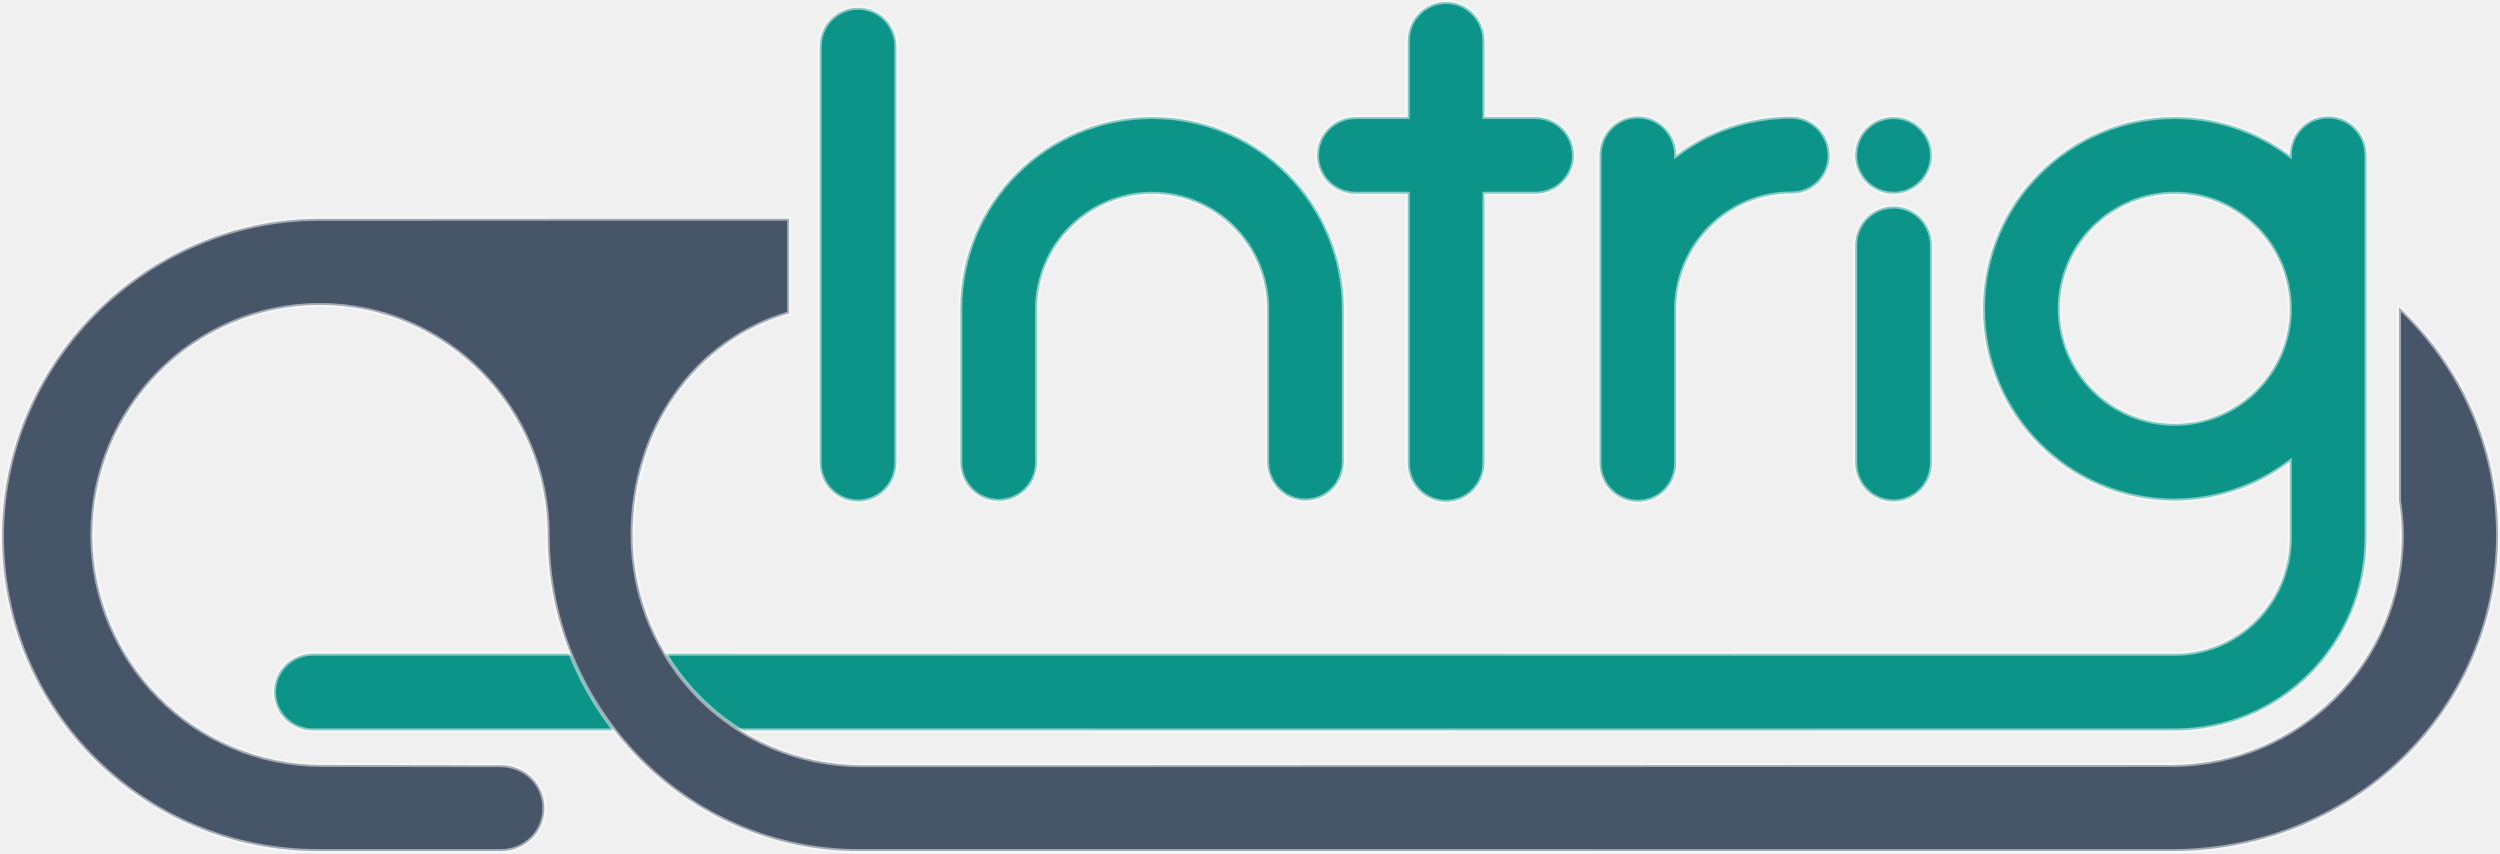
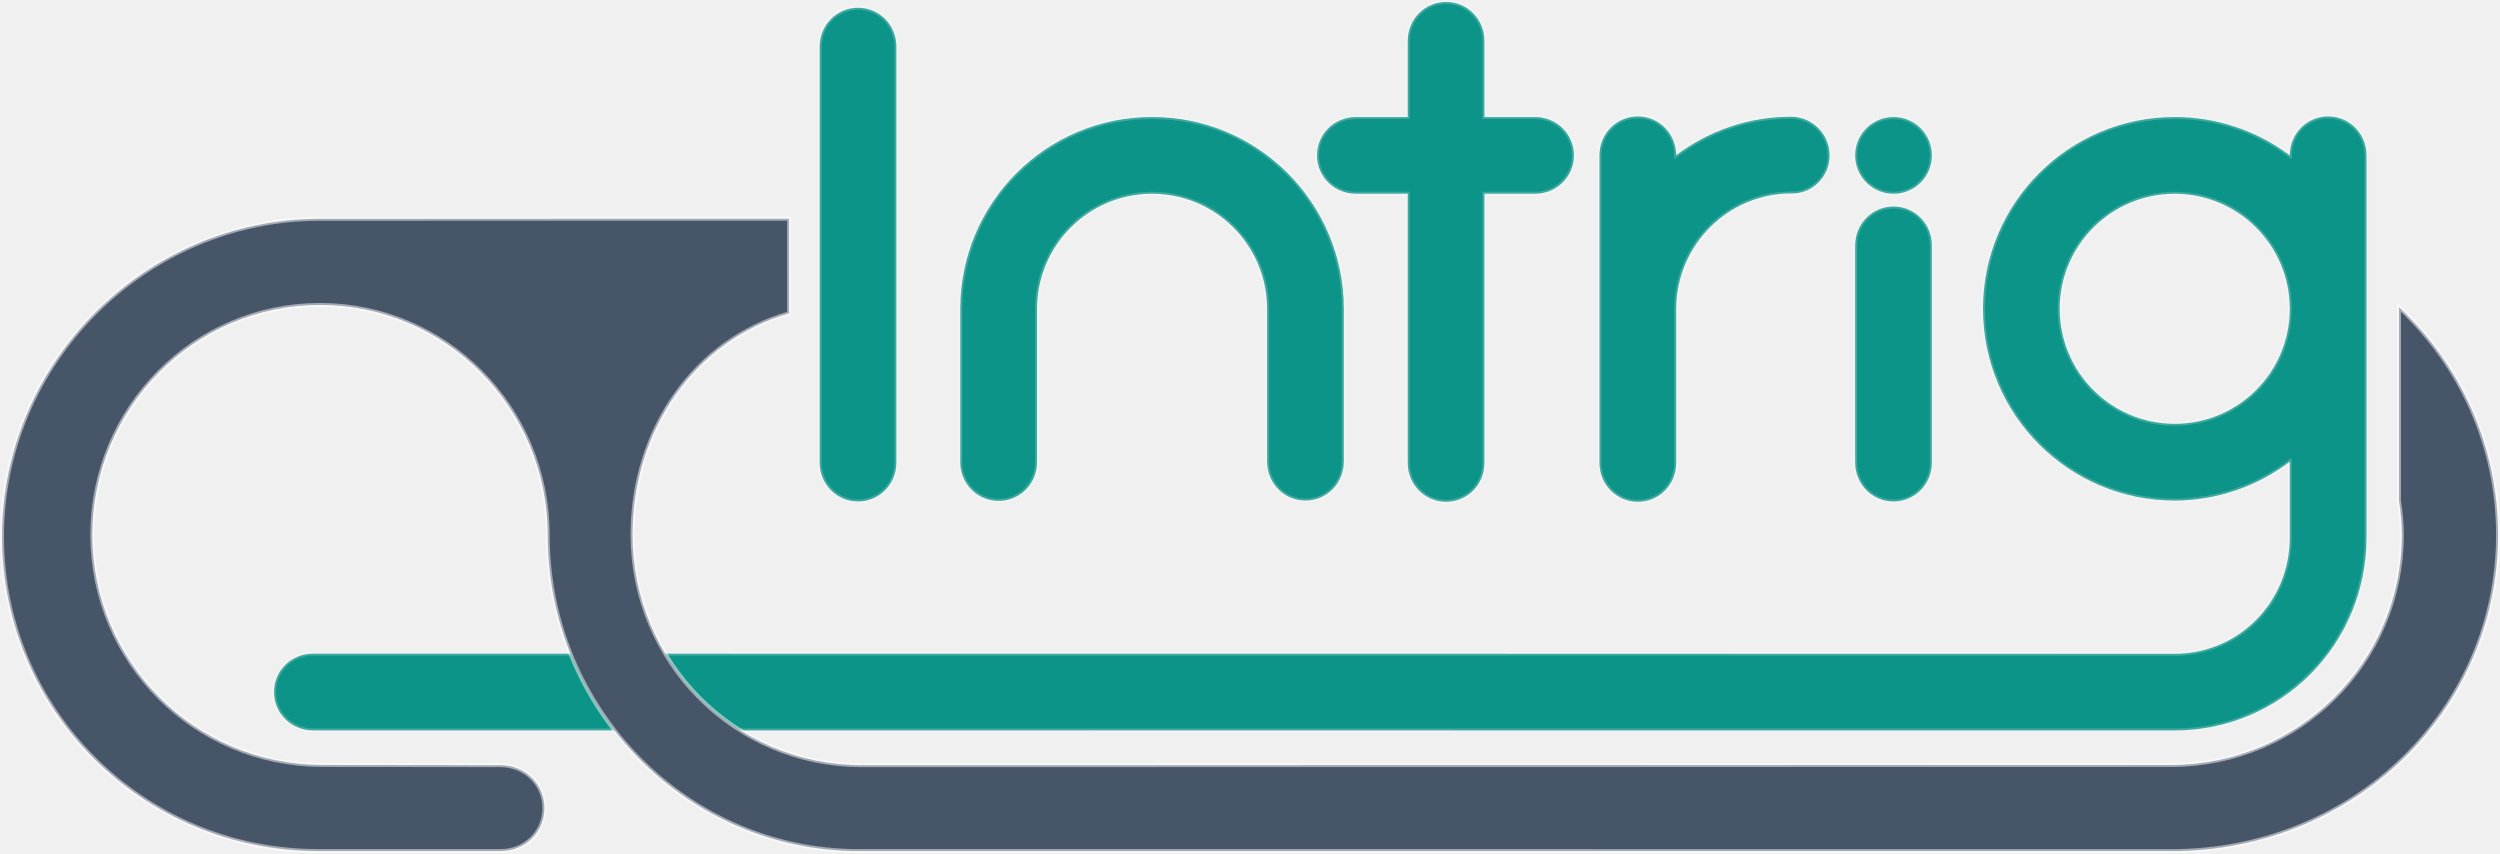
<svg xmlns="http://www.w3.org/2000/svg" width="126.196mm" height="43.061mm" viewBox="0 0 126.196 43.061" version="1.1" id="svg1">
  <defs id="defs1" />
  <g id="layer1" style="display:inline" transform="translate(-41.90415,-168.005)">
-     <path id="path9-0" style="fill:#0d9488;fill-opacity:1;stroke:#ffffff;stroke-width:0.2;stroke-dasharray:none;stroke-opacity:0.5" d="m 114.9,168.105 c -1.069,0 -1.936,0.867 -1.936,1.967 v 3.841 h -2.612 c -1.1,0 -1.967,0.867 -1.967,1.936 0,1.069 0.867,1.936 1.967,1.936 h 2.612 v 13.582 c 0,1.1 0.867,1.967 1.936,1.967 1.069,0 1.936,-0.867 1.936,-1.967 V 177.785 h 2.55 c 1.1,0 1.967,-0.867 1.967,-1.936 0,-1.069 -0.867,-1.936 -1.967,-1.936 h -2.55 v -3.841 c 0,-1.1 -0.867,-1.967 -1.936,-1.967 z" />
-     <path id="path6-7" style="fill:#0d9488;fill-opacity:1;stroke:#ffffff;stroke-width:0.2;stroke-dasharray:none;stroke-opacity:0.5" d="m 105.866,183.592 c 0,-3.208 -2.6,-5.808 -5.808,-5.808 -3.208,0 -5.808,2.6 -5.808,5.825 1.2e-4,4.197 0,4.5 0,7.735 0,1.078 -0.867,1.945 -1.936,1.945 -1.069,0 -1.936,-0.867 -1.936,-1.945 0,-3.235 9.4e-5,-3.113 0,-7.742 0,-5.357 4.334,-9.69 9.68,-9.69 5.346,0 9.68,4.334 9.68,9.693 v 7.687 c 0,1.112 -0.867,1.979 -1.936,1.979 -1.069,0 -1.936,-0.867 -1.936,-1.979 z" />
-     <path id="path9-9-5" style="fill:#0d9488;fill-opacity:1;stroke:#ffffff;stroke-width:0.2;stroke-dasharray:none;stroke-opacity:0.5" d="m 124.579,173.882 c -1.069,0 -1.936,0.867 -1.936,1.967 v 7.744 7.774 c 0,1.1 0.867,1.967 1.936,1.967 1.069,0 1.936,-0.867 1.936,-1.967 v -7.759 c 0,-3.233 2.621,-5.854 5.831,-5.838 1.046,0.015 1.913,-0.851 1.913,-1.92 0,-1.069 -0.867,-1.936 -1.913,-1.951 -2.187,-0.006 -4.207,0.719 -5.831,1.945 -0.004,-1.097 -0.868,-1.96 -1.935,-1.96 z" />
-     <path id="path9-9-8-0" style="fill:#0d9488;fill-opacity:1;stroke:#ffffff;stroke-width:0.2;stroke-dasharray:none;stroke-opacity:0.5" d="m 137.486,193.318 c -1.069,0 -1.936,-0.867 -1.936,-1.967 v -10.954 c 0,-1.1 0.867,-1.967 1.936,-1.967 1.069,0 1.936,0.867 1.936,1.967 v 10.954 c 0,1.1 -0.867,1.967 -1.936,1.967 z" />
-     <circle style="fill:#0d9488;fill-opacity:1;stroke:#ffffff;stroke-width:0.2;stroke-dasharray:none;stroke-opacity:0.5" id="path11-3" cx="137.486" cy="175.849" r="1.936" />
-     <path id="path12-0" style="fill:#0d9488;fill-opacity:1;stroke:#ffffff;stroke-width:0.2;stroke-dasharray:none;stroke-opacity:0.5" d="m 159.426,173.882 c -1.069,0 -1.936,0.867 -1.936,1.967 v 0.001 a 9.68,9.68 0 0 0 -5.807,-1.937 9.68,9.68 0 0 0 -9.68,9.68 9.68,9.68 0 0 0 9.68,9.68 9.68,9.68 0 0 0 5.807,-1.967 v 3.822 c 0,3.288 -2.6,5.889 -5.832,5.881 l -93.954,-0.008 c -1.1,0 -1.967,0.867 -1.967,1.936 0,1.069 0.867,1.936 1.967,1.936 l 93.934,0.005 c 5.389,0.011 9.723,-4.323 9.723,-9.749 v -11.535 -7.744 c 0,-1.1 -0.867,-1.967 -1.936,-1.967 z m -7.744,3.903 a 5.808,5.808 0 0 1 5.807,5.802 v 0.011 a 5.808,5.808 0 0 1 -5.807,5.802 5.808,5.808 0 0 1 -5.808,-5.808 5.808,5.808 0 0 1 5.808,-5.807 z" />
-     <path id="path15" style="fill:#0d9488;fill-opacity:1;stroke:#ffffff;stroke-width:0.2;stroke-dasharray:none;stroke-opacity:0.5" d="m 85.216,193.318 c -1.069,0 -1.936,-0.867 -1.936,-1.967 v -20.987 c 0,-1.1 0.867,-1.967 1.936,-1.967 1.069,0 1.936,0.867 1.936,1.967 v 20.987 c 0,1.1 -0.867,1.967 -1.936,1.967 z" />
+     <path id="path9-0" style="fill:#0d9488;fill-opacity:1;stroke:#ffffff;stroke-width:0.2;stroke-dasharray:none;stroke-opacity:0.2" d="m 114.9,168.105 c -1.069,0 -1.936,0.867 -1.936,1.967 v 3.841 h -2.612 c -1.1,0 -1.967,0.867 -1.967,1.936 0,1.069 0.867,1.936 1.967,1.936 h 2.612 v 13.582 c 0,1.1 0.867,1.967 1.936,1.967 1.069,0 1.936,-0.867 1.936,-1.967 V 177.785 h 2.55 c 1.1,0 1.967,-0.867 1.967,-1.936 0,-1.069 -0.867,-1.936 -1.967,-1.936 h -2.55 v -3.841 c 0,-1.1 -0.867,-1.967 -1.936,-1.967 z" />
+     <path id="path6-7" style="fill:#0d9488;fill-opacity:1;stroke:#ffffff;stroke-width:0.2;stroke-dasharray:none;stroke-opacity:0.2" d="m 105.866,183.592 c 0,-3.208 -2.6,-5.808 -5.808,-5.808 -3.208,0 -5.808,2.6 -5.808,5.825 1.2e-4,4.197 0,4.5 0,7.735 0,1.078 -0.867,1.945 -1.936,1.945 -1.069,0 -1.936,-0.867 -1.936,-1.945 0,-3.235 9.4e-5,-3.113 0,-7.742 0,-5.357 4.334,-9.69 9.68,-9.69 5.346,0 9.68,4.334 9.68,9.693 v 7.687 c 0,1.112 -0.867,1.979 -1.936,1.979 -1.069,0 -1.936,-0.867 -1.936,-1.979 z" />
+     <path id="path9-9-5" style="fill:#0d9488;fill-opacity:1;stroke:#ffffff;stroke-width:0.2;stroke-dasharray:none;stroke-opacity:0.2" d="m 124.579,173.882 c -1.069,0 -1.936,0.867 -1.936,1.967 v 7.744 7.774 c 0,1.1 0.867,1.967 1.936,1.967 1.069,0 1.936,-0.867 1.936,-1.967 v -7.759 c 0,-3.233 2.621,-5.854 5.831,-5.838 1.046,0.015 1.913,-0.851 1.913,-1.92 0,-1.069 -0.867,-1.936 -1.913,-1.951 -2.187,-0.006 -4.207,0.719 -5.831,1.945 -0.004,-1.097 -0.868,-1.96 -1.935,-1.96 z" />
+     <path id="path9-9-8-0" style="fill:#0d9488;fill-opacity:1;stroke:#ffffff;stroke-width:0.2;stroke-dasharray:none;stroke-opacity:0.2" d="m 137.486,193.318 c -1.069,0 -1.936,-0.867 -1.936,-1.967 v -10.954 c 0,-1.1 0.867,-1.967 1.936,-1.967 1.069,0 1.936,0.867 1.936,1.967 v 10.954 c 0,1.1 -0.867,1.967 -1.936,1.967 z" />
+     <circle style="fill:#0d9488;fill-opacity:1;stroke:#ffffff;stroke-width:0.2;stroke-dasharray:none;stroke-opacity:0.2" id="path11-3" cx="137.486" cy="175.849" r="1.936" />
+     <path id="path12-0" style="fill:#0d9488;fill-opacity:1;stroke:#ffffff;stroke-width:0.2;stroke-dasharray:none;stroke-opacity:0.2" d="m 159.426,173.882 c -1.069,0 -1.936,0.867 -1.936,1.967 v 0.001 a 9.68,9.68 0 0 0 -5.807,-1.937 9.68,9.68 0 0 0 -9.68,9.68 9.68,9.68 0 0 0 9.68,9.68 9.68,9.68 0 0 0 5.807,-1.967 v 3.822 c 0,3.288 -2.6,5.889 -5.832,5.881 l -93.954,-0.008 c -1.1,0 -1.967,0.867 -1.967,1.936 0,1.069 0.867,1.936 1.967,1.936 l 93.934,0.005 c 5.389,0.011 9.723,-4.323 9.723,-9.749 v -11.535 -7.744 c 0,-1.1 -0.867,-1.967 -1.936,-1.967 z m -7.744,3.903 a 5.808,5.808 0 0 1 5.807,5.802 v 0.011 a 5.808,5.808 0 0 1 -5.807,5.802 5.808,5.808 0 0 1 -5.808,-5.808 5.808,5.808 0 0 1 5.808,-5.807 z" />
+     <path id="path15" style="fill:#0d9488;fill-opacity:1;stroke:#ffffff;stroke-width:0.2;stroke-dasharray:none;stroke-opacity:0.2" d="m 85.216,193.318 c -1.069,0 -1.936,-0.867 -1.936,-1.967 v -20.987 c 0,-1.1 0.867,-1.967 1.936,-1.967 1.069,0 1.936,0.867 1.936,1.967 v 20.987 c 0,1.1 -0.867,1.967 -1.936,1.967 z" />
    <path id="path2-2-3" style="fill:#475569;fill-opacity:1;stroke:#ffffff;stroke-width:0.2;stroke-dasharray:none;stroke-opacity:0.5" d="m 81.734,179.046 -23.717,0.004 c -8.784,0.015 -16.012,7.261 -16.012,16.032 v 5.1e-4 5.2e-4 c 5.65e-4,8.77 7.109,15.88 15.953,15.881 h 9.221 c 1.25,0 2.206,-0.97 2.206,-2.167 0,-1.197 -0.956,-2.168 -2.232,-2.168 l -8.991,-0.011 c -6.452,-0.013 -11.598,-5.208 -11.598,-11.617 0,-6.409 5.146,-11.603 11.493,-11.603 6.348,0 11.493,5.195 11.493,11.603 0,8.816 7.059,15.964 15.696,15.964 l 66.276,0.002 c 9.234,-3e-5 16.479,-7.148 16.479,-15.966 0,-4.515 -1.907,-8.583 -5,-11.487 v 9.758 c 0.086,0.569 0.145,1.147 0.145,1.74 0,6.406 -5.194,11.598 -11.63,11.608 l -66.117,0.009 c -6.423,0 -11.566,-5.206 -11.566,-11.628 v -5.2e-4 -5.2e-4 c 4.13e-4,-5.327 3.161,-9.814 7.903,-11.18 z" />
  </g>
</svg>
